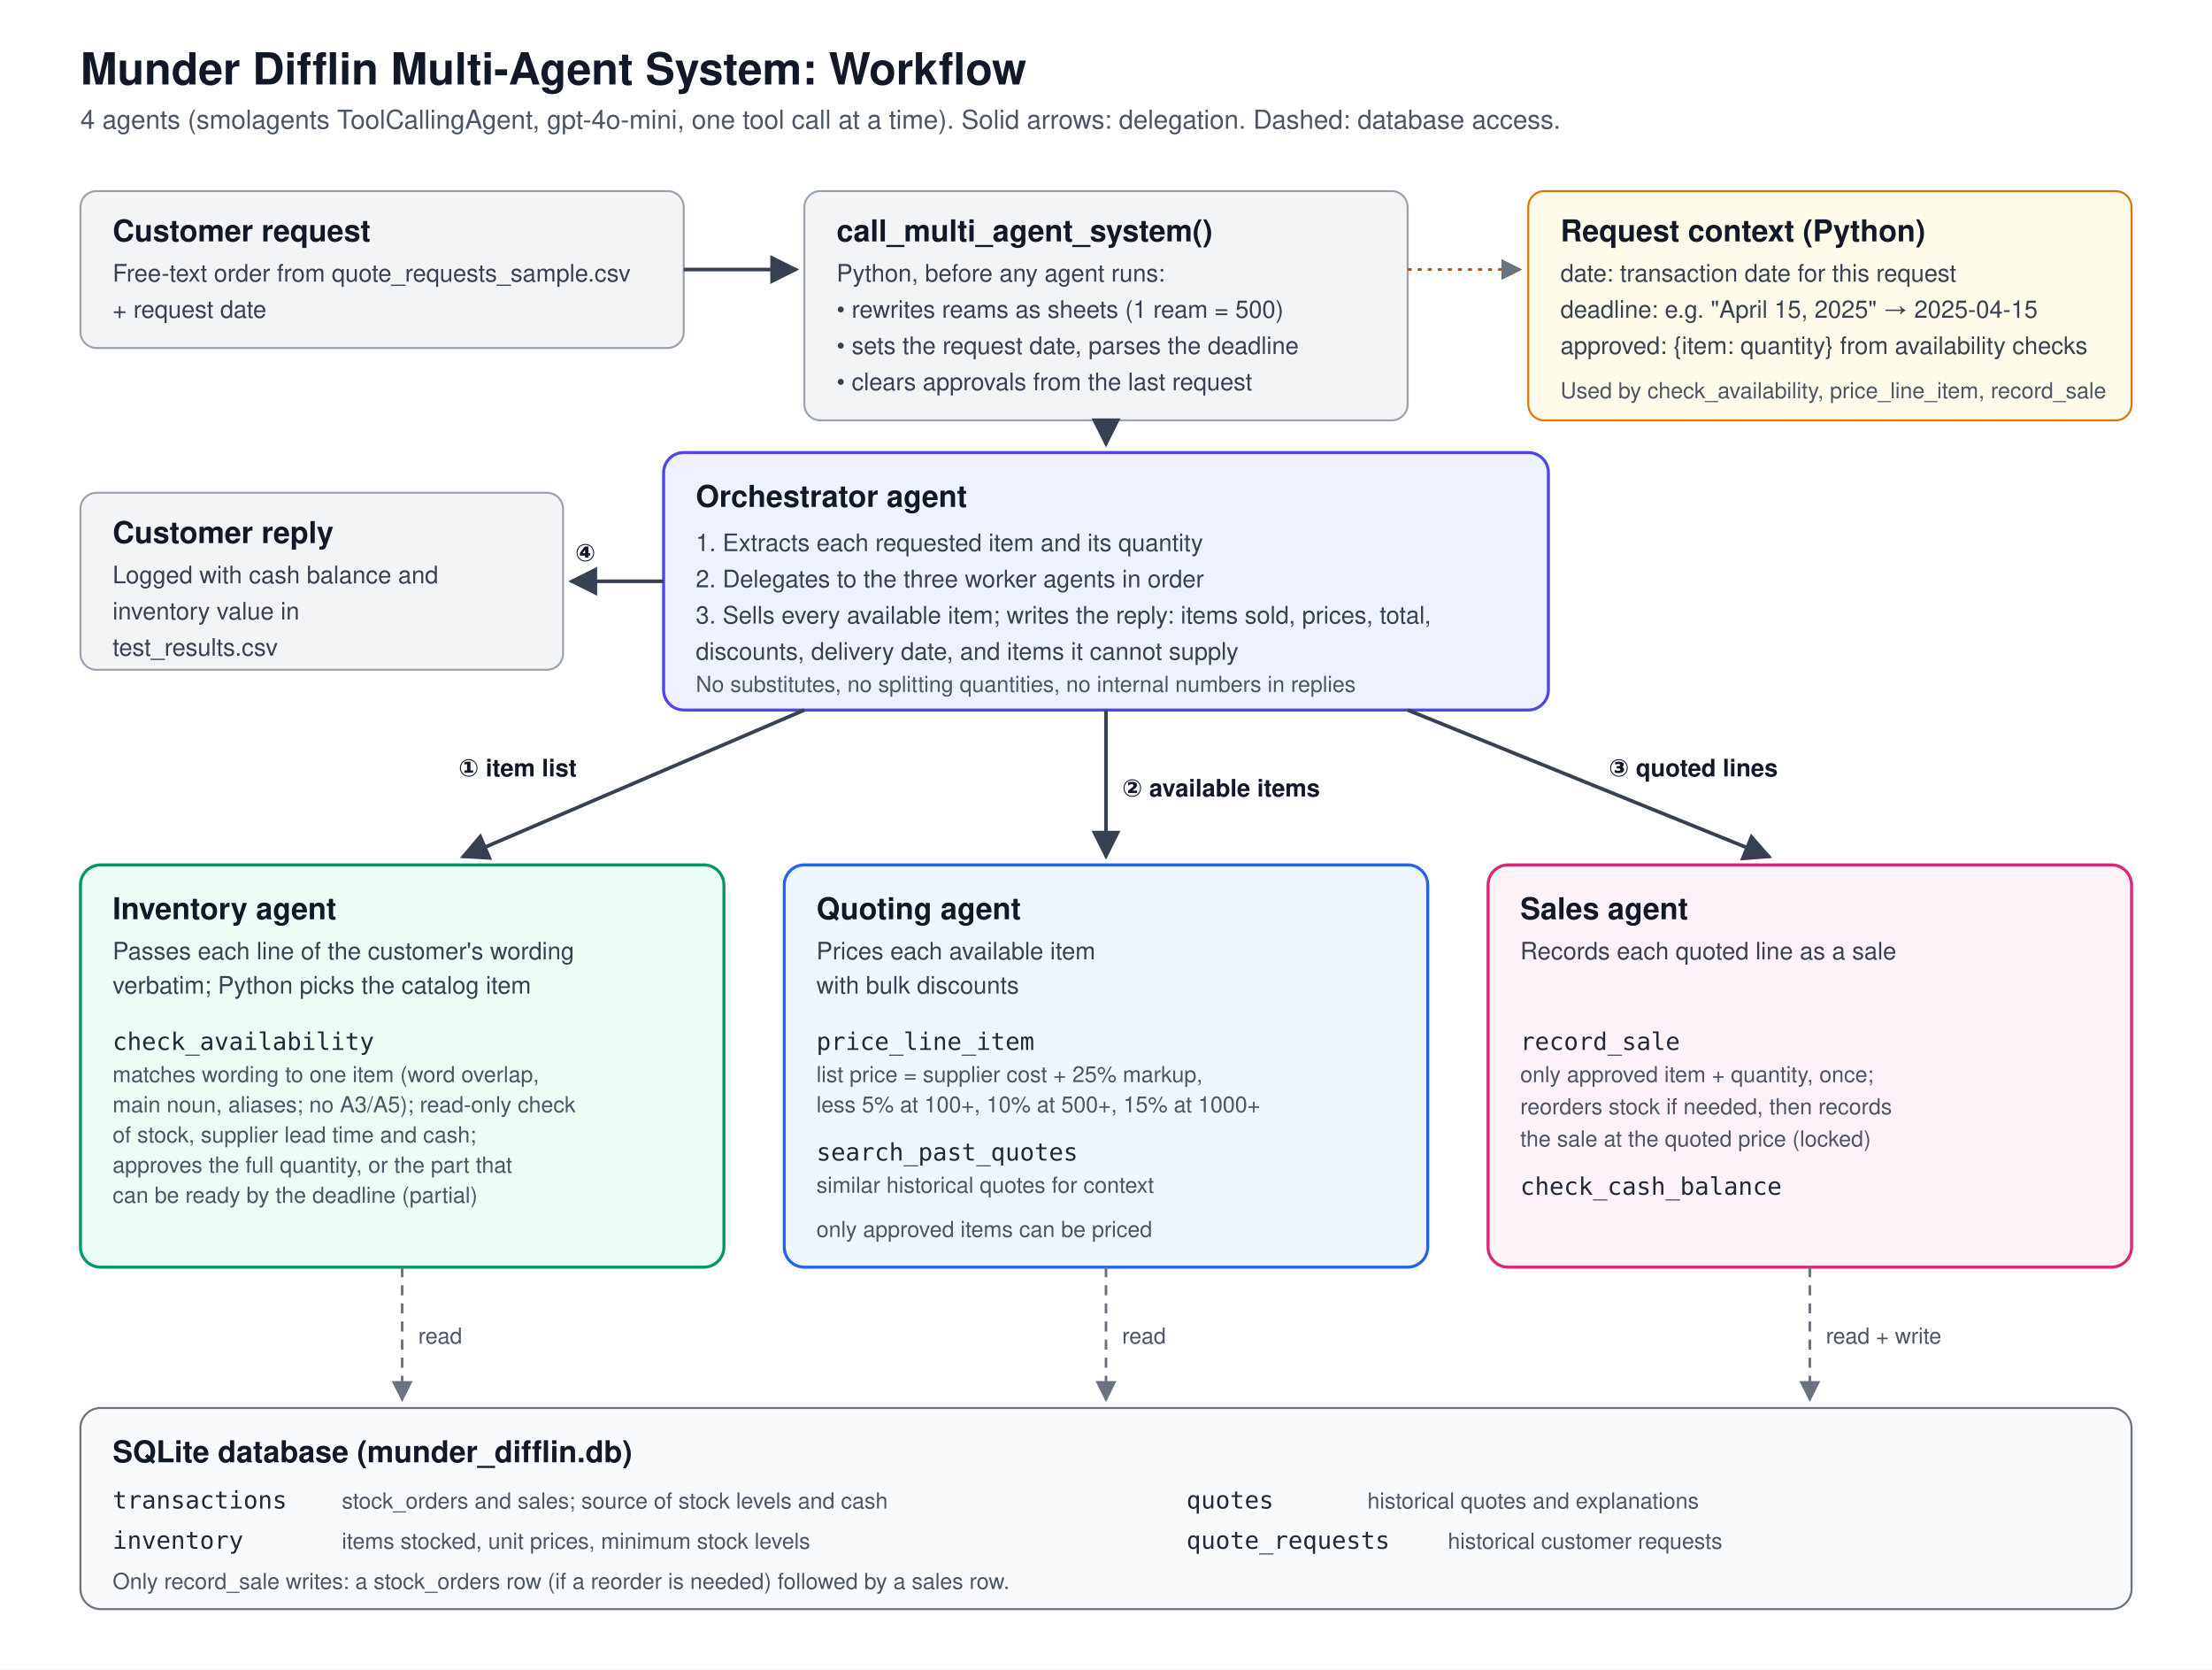
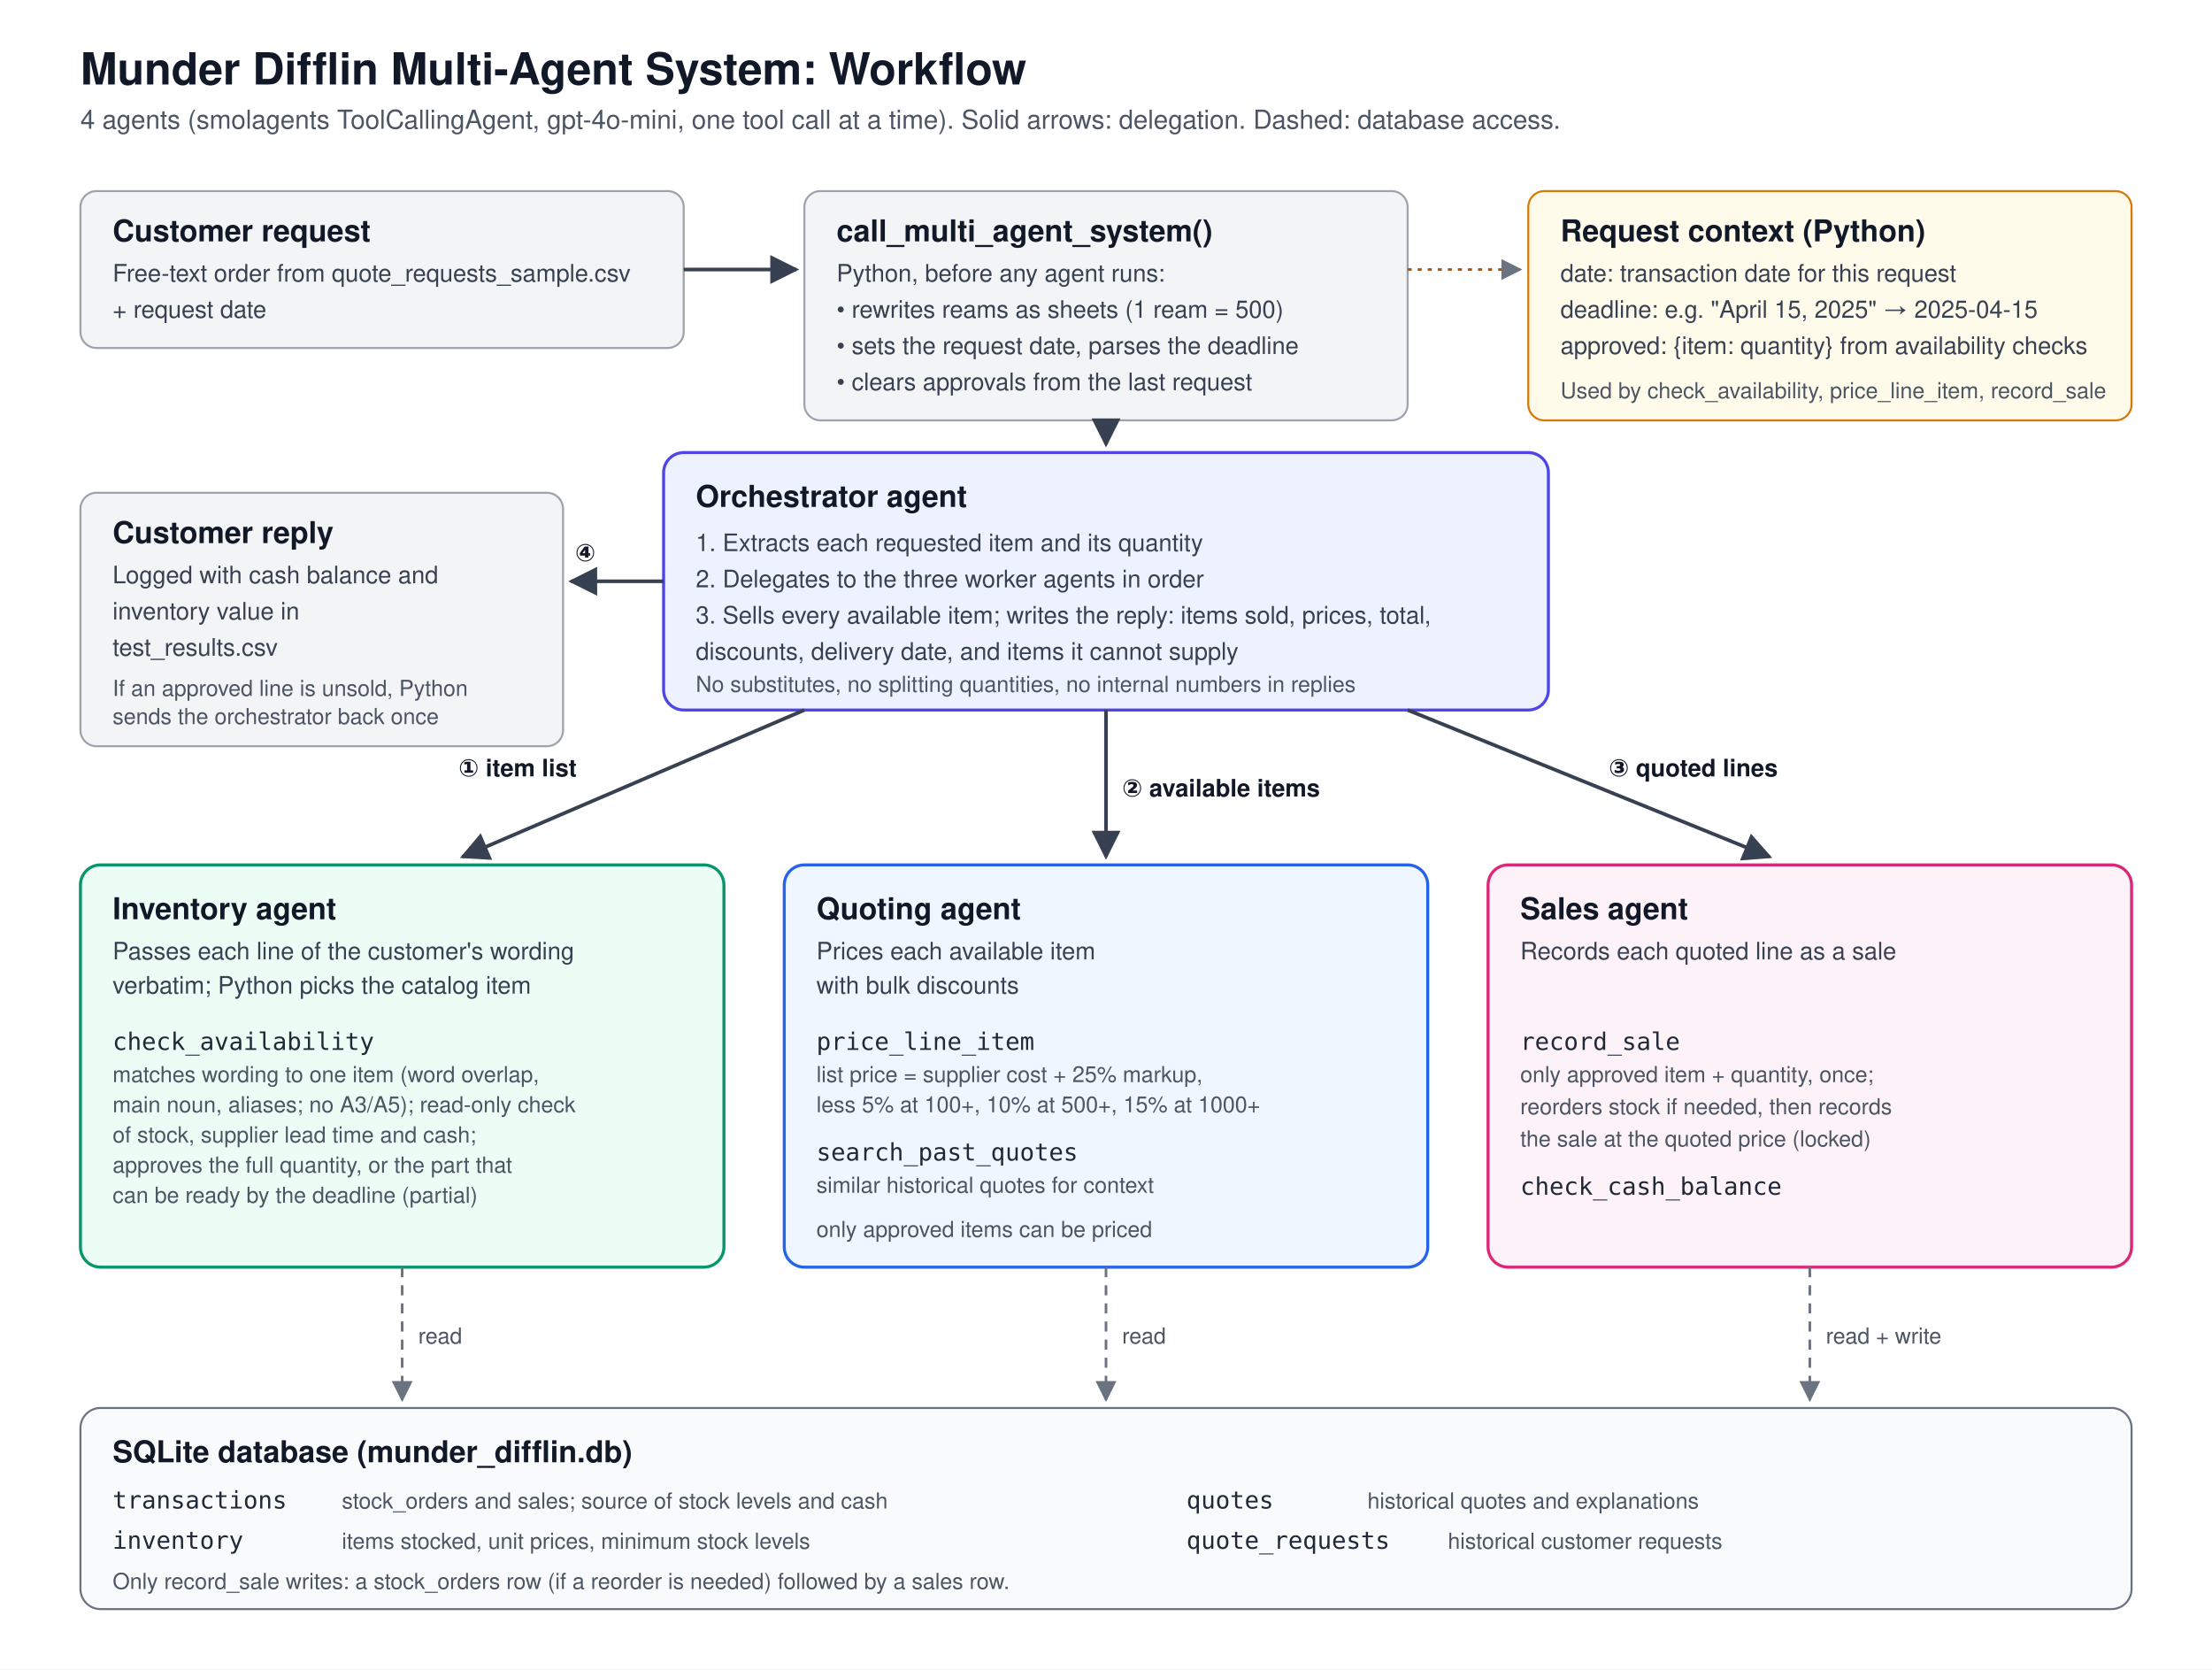
<svg xmlns="http://www.w3.org/2000/svg" width="1100" height="830" viewBox="0 0 1100 830" font-family="Helvetica, Arial, sans-serif">
  <defs>
    <marker id="arrow" viewBox="0 0 10 10" refX="9" refY="5" markerWidth="8" markerHeight="8" orient="auto-start-reverse">
      <path d="M0,0 L10,5 L0,10 z" fill="#374151" />
    </marker>
    <marker id="arrow-db" viewBox="0 0 10 10" refX="9" refY="5" markerWidth="8" markerHeight="8" orient="auto-start-reverse">
      <path d="M0,0 L10,5 L0,10 z" fill="#6b7280" />
    </marker>
    <style>
      .title { font-size: 22px; font-weight: 700; fill: #111827; }
      .subtitle { font-size: 13px; fill: #4b5563; }
      .box-title { font-size: 15px; font-weight: 700; fill: #111827; }
      .box-text { font-size: 12px; fill: #374151; }
      .tool { font-size: 12px; fill: #1f2937; font-family: Menlo, Consolas, monospace; }
      .label { font-size: 12px; fill: #111827; font-weight: 600; }
      .small { font-size: 11px; fill: #4b5563; }
      .flow { stroke: #374151; stroke-width: 1.8; fill: none; marker-end: url(#arrow); }
      .db { stroke: #6b7280; stroke-width: 1.3; fill: none; stroke-dasharray: 5 4; marker-end: url(#arrow-db); }
      .ctx { stroke: #b45309; stroke-width: 1.3; fill: none; stroke-dasharray: 2 3; marker-end: url(#arrow-db); }
    </style>
  </defs>
  <rect width="1100" height="830" fill="#ffffff" />
  <text x="40" y="42" class="title">Munder Difflin Multi-Agent System: Workflow</text>
  <text x="40" y="64" class="subtitle">4 agents (smolagents ToolCallingAgent, gpt-4o-mini, one tool call at a time). Solid arrows: delegation. Dashed: database access.</text>
  <rect x="40" y="95" width="300" height="78" rx="8" fill="#f3f4f6" stroke="#9ca3af" />
  <text x="56" y="120" class="box-title">Customer request</text>
  <text x="56" y="140" class="box-text">Free-text order from quote_requests_sample.csv</text>
  <text x="56" y="158" class="box-text">+ request date</text>
  <rect x="400" y="95" width="300" height="114" rx="8" fill="#f3f4f6" stroke="#9ca3af" />
  <text x="416" y="120" class="box-title">call_multi_agent_system()</text>
  <text x="416" y="140" class="box-text">Python, before any agent runs:</text>
  <text x="416" y="158" class="box-text">• rewrites reams as sheets (1 ream = 500)</text>
  <text x="416" y="176" class="box-text">• sets the request date, parses the deadline</text>
  <text x="416" y="194" class="box-text">• clears approvals from the last request</text>
  <path d="M340,134 L396,134" class="flow" />
  <rect x="760" y="95" width="300" height="114" rx="8" fill="#fffbeb" stroke="#d97706" />
  <text x="776" y="120" class="box-title">Request context (Python)</text>
  <text x="776" y="140" class="box-text">date: transaction date for this request</text>
  <text x="776" y="158" class="box-text">deadline: e.g. "April 15, 2025" → 2025-04-15</text>
  <text x="776" y="176" class="box-text">approved: {item: quantity} from availability checks</text>
  <text x="776" y="198" class="small" fill="#b45309">Used by check_availability, price_line_item, record_sale</text>
  <path d="M700,134 L756,134" class="ctx" />
  <rect x="330" y="225" width="440" height="128" rx="10" fill="#eef2ff" stroke="#4f46e5" stroke-width="1.5" />
  <text x="346" y="252" class="box-title">Orchestrator agent</text>
  <text x="346" y="274" class="box-text">1. Extracts each requested item and its quantity</text>
  <text x="346" y="292" class="box-text">2. Delegates to the three worker agents in order</text>
  <text x="346" y="310" class="box-text">3. Sells every available item; writes the reply: items sold, prices, total,</text>
  <text x="346" y="328" class="box-text">    discounts, delivery date, and items it cannot supply</text>
  <text x="346" y="344" class="small">No substitutes, no splitting quantities, no internal numbers in replies</text>
  <path d="M550,209 L550,221" class="flow" />
  <rect x="40" y="430" width="320" height="200" rx="10" fill="#ecfdf5" stroke="#059669" stroke-width="1.5" />
  <text x="56" y="457" class="box-title">Inventory agent</text>
  <text x="56" y="477" class="box-text">Passes each line of the customer's wording</text>
  <text x="56" y="494" class="box-text">verbatim; Python picks the catalog item</text>
  <text x="56" y="522" class="tool">check_availability</text>
  <text x="56" y="538" class="small">matches wording to one item (word overlap,</text>
  <text x="56" y="553" class="small">main noun, aliases; no A3/A5); read-only check</text>
  <text x="56" y="568" class="small">of stock, supplier lead time and cash;</text>
  <text x="56" y="583" class="small">approves the full quantity, or the part that</text>
  <text x="56" y="598" class="small">can be ready by the deadline (partial)</text>
  <rect x="390" y="430" width="320" height="200" rx="10" fill="#eff6ff" stroke="#2563eb" stroke-width="1.5" />
  <text x="406" y="457" class="box-title">Quoting agent</text>
  <text x="406" y="477" class="box-text">Prices each available item</text>
  <text x="406" y="494" class="box-text">with bulk discounts</text>
  <text x="406" y="522" class="tool">price_line_item</text>
  <text x="406" y="538" class="small">list price = supplier cost + 25% markup,</text>
  <text x="406" y="553" class="small">less 5% at 100+, 10% at 500+, 15% at 1000+</text>
  <text x="406" y="577" class="tool">search_past_quotes</text>
  <text x="406" y="593" class="small">similar historical quotes for context</text>
  <text x="406" y="615" class="small">only approved items can be priced</text>
  <rect x="740" y="430" width="320" height="200" rx="10" fill="#fdf2f8" stroke="#db2777" stroke-width="1.5" />
  <text x="756" y="457" class="box-title">Sales agent</text>
  <text x="756" y="477" class="box-text">Records each quoted line as a sale</text>
  <text x="756" y="522" class="tool">record_sale</text>
  <text x="756" y="538" class="small">only approved item + quantity, once;</text>
  <text x="756" y="554" class="small">reorders stock if needed, then records</text>
  <text x="756" y="570" class="small">the sale at the quoted price (locked)</text>
  <text x="756" y="594" class="tool">check_cash_balance</text>
  <path d="M400,353 L230,426" class="flow" />
  <text x="228" y="386" class="label">① item list</text>
  <path d="M550,353 L550,426" class="flow" />
  <text x="558" y="396" class="label">② available items</text>
  <path d="M700,353 L880,426" class="flow" />
  <text x="800" y="386" class="label">③ quoted lines</text>
  <rect x="40" y="700" width="1020" height="100" rx="10" fill="#f9fafb" stroke="#6b7280" />
  <text x="56" y="727" class="box-title">SQLite database (munder_difflin.db)</text>
  <text x="56" y="750" class="tool">transactions</text>
  <text x="170" y="750" class="small">stock_orders and sales; source of stock levels and cash</text>
  <text x="56" y="770" class="tool">inventory</text>
  <text x="170" y="770" class="small">items stocked, unit prices, minimum stock levels</text>
  <text x="590" y="750" class="tool">quotes</text>
  <text x="680" y="750" class="small">historical quotes and explanations</text>
  <text x="590" y="770" class="tool">quote_requests</text>
  <text x="720" y="770" class="small">historical customer requests</text>
  <text x="56" y="790" class="small">Only record_sale writes: a stock_orders row (if a reorder is needed) followed by a sales row.</text>
  <path d="M200,630 L200,696" class="db" />
  <text x="208" y="668" class="small">read</text>
  <path d="M550,630 L550,696" class="db" />
  <text x="558" y="668" class="small">read</text>
  <path d="M900,630 L900,696" class="db" />
  <text x="908" y="668" class="small">read + write</text>
-   <rect x="40" y="245" width="240" height="88" rx="8" fill="#f3f4f6" stroke="#9ca3af" />
+   <rect x="40" y="245" width="240" height="126" rx="8" fill="#f3f4f6" stroke="#9ca3af" />
  <text x="56" y="270" class="box-title">Customer reply</text>
  <text x="56" y="290" class="box-text">Logged with cash balance and</text>
  <text x="56" y="308" class="box-text">inventory value in</text>
  <text x="56" y="326" class="box-text">test_results.csv</text>
+   <text x="56" y="346" class="small">If an approved line is unsold, Python</text>
+   <text x="56" y="360" class="small">sends the orchestrator back once</text>
  <path d="M330,289 L284,289" class="flow" />
  <text x="286" y="279" class="label">④</text>
</svg>
